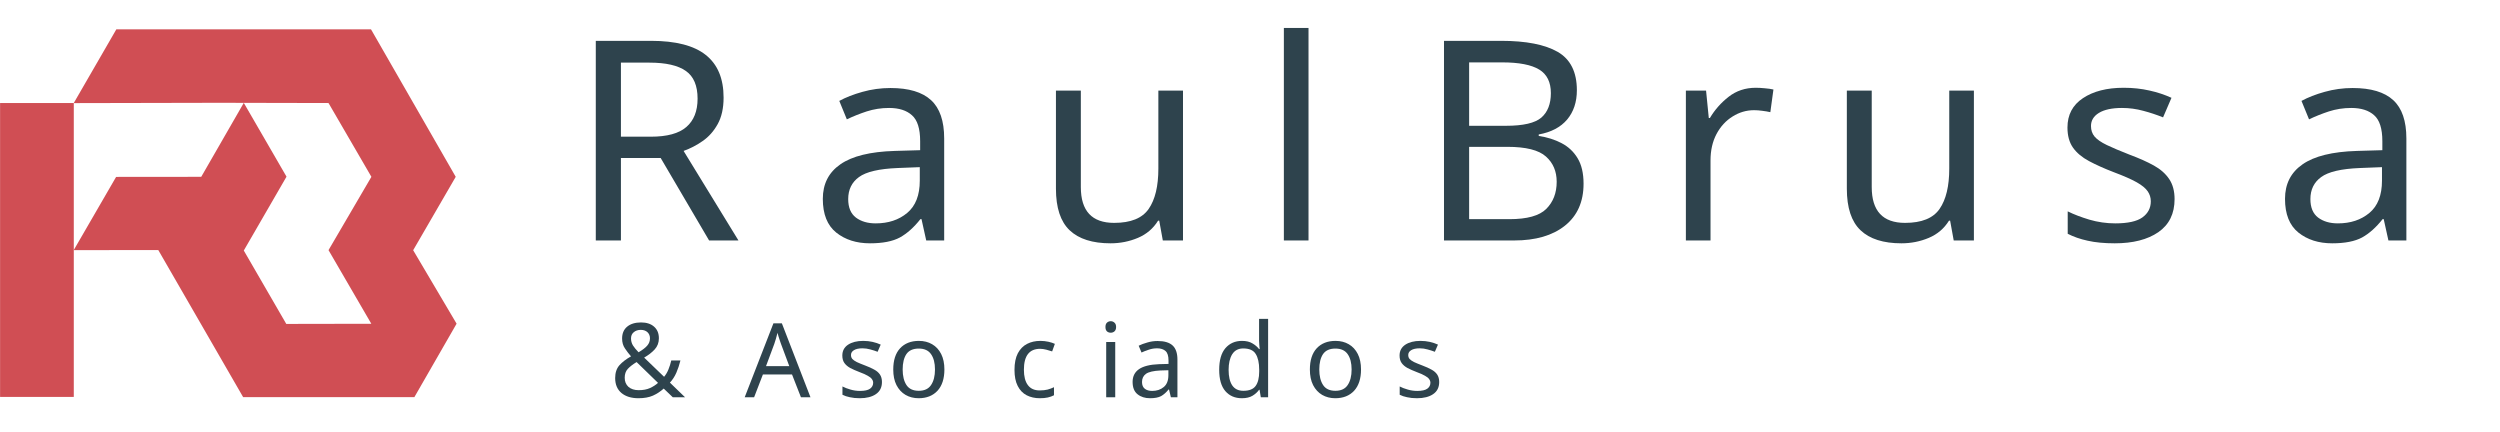
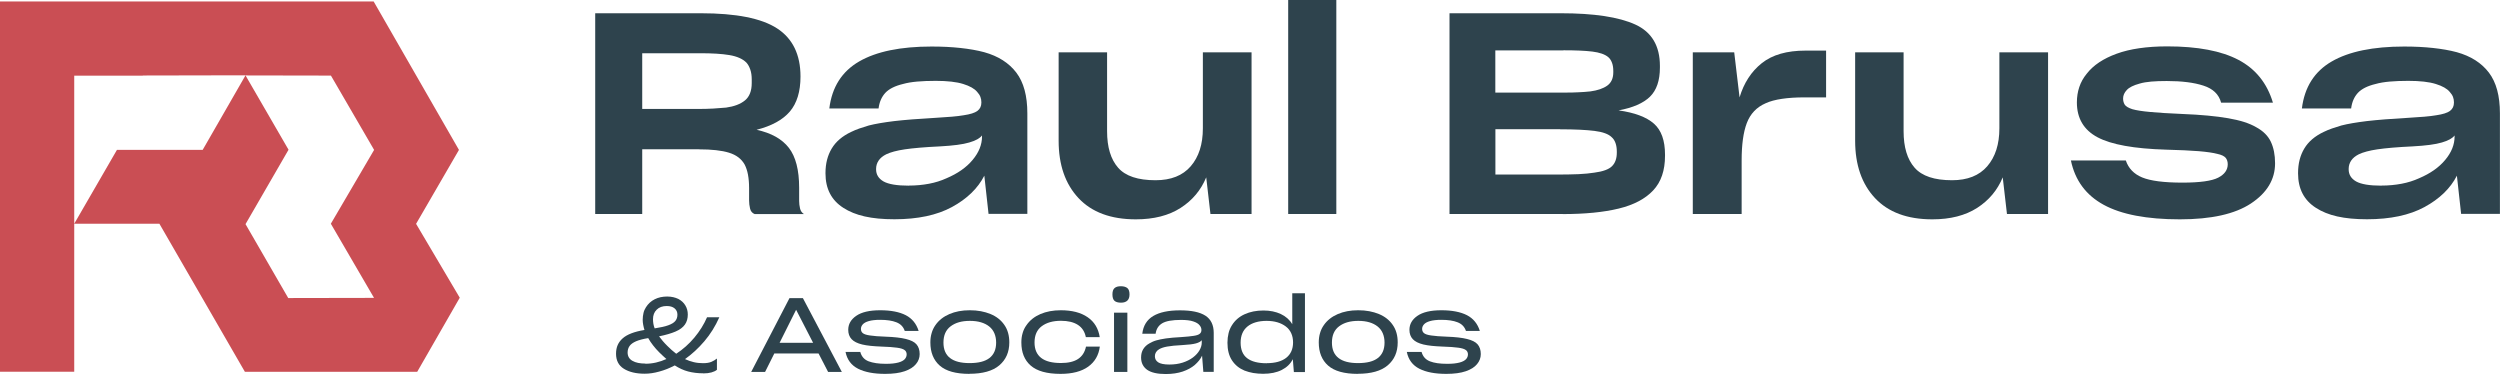
- <svg xmlns="http://www.w3.org/2000/svg" id="Capa_2" data-name="Capa 2" viewBox="0 0 315.43 54.39">
+ <svg xmlns="http://www.w3.org/2000/svg" id="Capa_2" data-name="Capa 2" viewBox="0 0 313.21 46.84">
  <defs>
    <style>
      .cls-1 {
-         letter-spacing: .01em;
+         fill: #2e434d;
+       }
+ 
+       .cls-1, .cls-2 {
+         stroke-width: 0px;
      }

      .cls-2 {
-         font-family: SharpGroteskBook25-Regular, 'Sharp Grotesk Book 25';
-         font-size: 13.01px;
-       }
- 
-       .cls-2, .cls-3 {
-         fill: #2e434d;
-       }
- 
-       .cls-4 {
-         letter-spacing: 0em;
-       }
- 
-       .cls-5 {
-         letter-spacing: 0em;
-       }
- 
-       .cls-6 {
-         letter-spacing: 0em;
-       }
- 
-       .cls-3 {
-         font-family: SharpGroteskMedium25-Regular, 'Sharp Grotesk Medium 25';
-         font-size: 35.28px;
-       }
- 
-       .cls-7 {
-         letter-spacing: 0em;
-       }
- 
-       .cls-8 {
-         letter-spacing: -.01em;
-       }
- 
-       .cls-9 {
-         letter-spacing: 0em;
-       }
- 
-       .cls-10 {
-         letter-spacing: 0em;
-       }
- 
-       .cls-11 {
-         letter-spacing: 0em;
-       }
- 
-       .cls-12 {
-         letter-spacing: .02em;
-       }
- 
-       .cls-13 {
-         letter-spacing: 0em;
-       }
- 
-       .cls-14 {
-         letter-spacing: 0em;
-       }
- 
-       .cls-15 {
-         fill: #d04e54;
-         stroke-width: 0px;
-       }
- 
-       .cls-16 {
-         letter-spacing: 0em;
-       }
- 
-       .cls-17 {
-         letter-spacing: .01em;
-       }
- 
-       .cls-18 {
-         letter-spacing: 0em;
+         fill: #ca4e54;
      }
    </style>
  </defs>
  <g id="Capa_1-2" data-name="Capa 1">
    <g>
-       <polygon class="cls-15" points="52.13 31.57 57.5 22.31 46.81 3.7 14.68 3.7 9.3 13.01 27.61 12.97 41.45 13 46.86 22.31 41.45 31.56 46.85 40.85 36.12 40.87 30.76 31.61 36.15 22.29 30.76 12.98 25.39 22.31 14.65 22.32 9.3 31.56 19.97 31.55 30.68 50.11 52.28 50.11 57.61 40.84 52.13 31.57" />
-       <rect class="cls-15" x="-13.89" y="26.89" width="37.08" height="9.3" transform="translate(36.2 26.89) rotate(90)" />
+       <g>
+         <path class="cls-1" d="M88.12,46.77c-.7,0-1.34-.08-1.91-.23-.57-.15-1.13-.41-1.67-.76-.65.34-1.3.6-1.94.77-.64.18-1.25.27-1.83.27-1.08,0-1.95-.21-2.61-.62-.66-.41-.98-1.04-.98-1.88s.28-1.44.83-1.93,1.46-.84,2.73-1.05c-.07-.23-.12-.44-.16-.66-.04-.21-.06-.42-.06-.62,0-.3.04-.58.1-.85s.17-.5.31-.72c.27-.43.64-.77,1.1-1,.46-.23.98-.34,1.56-.34.27,0,.52.03.75.08.23.05.45.13.64.22.38.2.68.47.88.81.21.34.31.73.31,1.15,0,.24-.03.47-.09.68s-.15.4-.27.57c-.24.35-.63.64-1.16.87s-1.22.43-2.08.61c.14.19.29.38.46.58.17.2.36.4.57.61.19.19.38.37.56.53.18.16.37.32.56.46.84-.55,1.6-1.22,2.27-2.02.67-.8,1.2-1.65,1.59-2.55h1.54c-.5,1.13-1.13,2.13-1.88,3.01-.75.88-1.56,1.62-2.42,2.23.36.17.72.29,1.09.38s.76.13,1.16.13c.43,0,.77-.05,1.04-.16.26-.11.5-.25.71-.42v1.41c-.17.14-.4.25-.69.33-.29.08-.62.12-1,.12ZM80.85,45.57c.45,0,.9-.05,1.34-.15s.88-.25,1.3-.44c-.14-.12-.28-.25-.43-.39-.15-.14-.3-.29-.46-.44-.29-.29-.55-.58-.78-.88-.23-.3-.44-.6-.61-.91-.32.05-.61.11-.87.18-.26.07-.48.14-.66.22-.37.16-.64.36-.8.58-.16.23-.25.5-.25.81,0,.48.2.83.61,1.06.4.23.94.34,1.62.34ZM81.81,39.99c0,.2.02.4.05.59.03.19.09.38.16.56.36-.06.69-.12.97-.18.28-.06.53-.13.74-.21.42-.15.71-.33.88-.54.17-.21.26-.47.26-.79,0-.33-.12-.59-.36-.79-.24-.2-.57-.29-.98-.29-.53,0-.95.15-1.26.46-.31.3-.46.7-.46,1.2Z" />
+         <path class="cls-1" d="M103.75,46.6l-1.2-2.32h-5.54l-1.16,2.32h-1.74l4.8-9.25h1.68l4.88,9.25h-1.72ZM101.87,42.95l-2.13-4.14-2.07,4.14h4.2Z" />
+         <path class="cls-1" d="M110.88,46.84c-1.39,0-2.51-.21-3.37-.64-.85-.43-1.38-1.13-1.58-2.11h1.85c.16.58.5.97,1.05,1.18.54.2,1.25.31,2.13.31.34,0,.64-.01.9-.04.26-.03.49-.07.68-.12.38-.1.65-.25.81-.42.16-.18.24-.38.24-.61,0-.11-.02-.21-.07-.31-.04-.09-.11-.17-.2-.23-.17-.13-.49-.23-.94-.29-.46-.07-1.12-.11-1.98-.14-.5-.02-.94-.05-1.33-.09-.4-.04-.74-.1-1.05-.17-.61-.15-1.05-.37-1.33-.67s-.42-.69-.42-1.17c0-.7.33-1.29,1-1.75.66-.46,1.66-.7,3-.7s2.42.21,3.21.62c.79.41,1.33,1.07,1.61,1.97h-1.74c-.17-.51-.51-.87-1.04-1.08-.53-.21-1.21-.31-2.03-.31-.3,0-.57.01-.81.04-.24.03-.45.06-.63.12-.35.1-.6.24-.75.41-.15.17-.23.36-.23.57,0,.11.02.21.06.3s.1.17.18.23c.16.13.46.23.91.29.45.07,1.09.12,1.95.15.54.02,1.02.05,1.44.1s.79.11,1.1.19c.62.15,1.06.37,1.32.67.26.3.4.71.4,1.22,0,.23-.04.46-.12.67s-.19.41-.35.59c-.3.37-.77.67-1.41.89-.64.22-1.45.33-2.43.33Z" />
+         <path class="cls-1" d="M121.44,46.84c-1.69,0-2.93-.35-3.71-1.04s-1.17-1.66-1.17-2.89c0-.42.05-.82.16-1.18.1-.36.26-.69.47-.99.42-.61,1.01-1.07,1.75-1.39.74-.32,1.59-.48,2.56-.48.49,0,.96.04,1.39.12s.83.2,1.2.35c.75.31,1.33.77,1.74,1.37.42.6.62,1.33.62,2.19,0,1.21-.42,2.16-1.25,2.87s-2.09,1.06-3.76,1.06ZM121.48,45.49c1.11,0,1.94-.21,2.49-.64.55-.43.83-1.07.83-1.93s-.29-1.56-.87-2.02c-.58-.46-1.38-.7-2.42-.7s-1.81.23-2.41.68-.9,1.13-.9,2.04c0,.86.27,1.5.82,1.93.55.43,1.36.64,2.45.64Z" />
+         <path class="cls-1" d="M137.79,43.43c-.14,1.08-.63,1.91-1.46,2.51-.84.6-1.99.9-3.46.9-1.71,0-2.95-.35-3.74-1.04s-1.17-1.66-1.17-2.89c0-.42.05-.82.16-1.18.1-.36.26-.69.48-.99.42-.61,1-1.07,1.74-1.39s1.6-.48,2.56-.48c1.4,0,2.52.29,3.36.87.85.58,1.35,1.42,1.52,2.5h-1.74c-.14-.69-.47-1.2-1-1.54s-1.24-.51-2.12-.51c-1.01,0-1.81.23-2.41.68s-.9,1.13-.9,2.04c0,.86.28,1.5.83,1.93.55.43,1.38.64,2.48.64.92,0,1.64-.17,2.15-.51.51-.34.84-.85.99-1.55h1.73Z" />
+         <path class="cls-1" d="M140.45,37.92c-.38,0-.66-.08-.83-.24-.17-.16-.25-.43-.25-.8s.09-.64.27-.79c.18-.16.45-.23.79-.23s.62.08.81.23c.18.16.27.42.27.79,0,.35-.09.61-.27.78-.18.17-.44.26-.8.26ZM141.24,46.6h-1.67v-7.43h1.67v7.43Z" />
+         <path class="cls-1" d="M150.76,46.6l-.16-2.04c-.1.22-.23.42-.38.61-.15.19-.33.37-.53.55-.41.35-.91.62-1.52.83-.6.2-1.31.31-2.12.31-1.05,0-1.83-.18-2.33-.53-.5-.36-.76-.87-.76-1.54h0c0-.41.09-.76.27-1.05.18-.29.44-.54.79-.73.12-.07.25-.13.39-.2s.29-.11.44-.16c.31-.09.72-.18,1.22-.25s1.15-.13,1.94-.17c.32-.02.61-.04.86-.07.25-.03.47-.05.65-.08.36-.05.62-.13.77-.25.15-.11.23-.27.23-.48h0c0-.12-.02-.22-.06-.32s-.1-.2-.18-.29c-.15-.19-.41-.35-.78-.47-.37-.13-.89-.19-1.54-.19-1.09,0-1.88.14-2.35.42s-.75.72-.83,1.31h-1.67c.12-1.01.58-1.75,1.37-2.22.79-.47,1.91-.71,3.35-.71s2.49.22,3.19.67c.69.45,1.04,1.17,1.04,2.15v4.89h-1.33ZM146.5,45.67c.62,0,1.17-.08,1.67-.24.5-.16.93-.38,1.28-.64.36-.27.63-.57.82-.89.19-.33.29-.65.29-.97v-.31c-.12.16-.36.3-.72.4s-.92.17-1.67.21c-.85.04-1.5.11-1.95.19-.45.08-.78.2-1.01.34-.17.1-.3.23-.39.38s-.13.31-.13.49h0c0,.33.14.58.41.76s.74.28,1.4.28Z" />
+         <path class="cls-1" d="M162.1,46.6l-.13-1.6c-.29.58-.76,1.03-1.39,1.35s-1.41.48-2.34.48c-.43,0-.84-.04-1.23-.1-.39-.07-.75-.17-1.09-.3-.67-.28-1.19-.7-1.57-1.28-.38-.57-.57-1.31-.57-2.21,0-.43.05-.83.14-1.2s.23-.69.42-.99c.38-.61.91-1.07,1.59-1.38.68-.31,1.46-.47,2.36-.47.82,0,1.55.15,2.17.44.62.29,1.11.72,1.44,1.28v-3.88h1.59v9.87h-1.39ZM158.69,45.5c1.06,0,1.87-.22,2.45-.67.57-.45.86-1.09.86-1.93s-.3-1.54-.91-2-1.41-.7-2.41-.7-1.83.24-2.4.71-.85,1.15-.85,2.02.27,1.53.82,1.95c.55.42,1.36.63,2.45.63Z" />
+         <path class="cls-1" d="M170.1,46.84c-1.69,0-2.93-.35-3.71-1.04-.78-.69-1.17-1.66-1.17-2.89,0-.42.05-.82.16-1.18.1-.36.26-.69.47-.99.42-.61,1.01-1.07,1.75-1.39s1.59-.48,2.56-.48c.5,0,.96.04,1.39.12.43.08.83.2,1.2.35.75.31,1.33.77,1.74,1.37.42.6.62,1.33.62,2.19,0,1.21-.42,2.16-1.25,2.87s-2.09,1.06-3.76,1.06ZM170.14,45.49c1.11,0,1.94-.21,2.49-.64.55-.43.83-1.07.83-1.93s-.29-1.56-.87-2.02c-.58-.46-1.38-.7-2.41-.7s-1.81.23-2.41.68-.9,1.13-.9,2.04c0,.86.27,1.5.82,1.93.55.43,1.36.64,2.45.64Z" />
+         <path class="cls-1" d="M181.19,46.84c-1.39,0-2.51-.21-3.36-.64-.85-.43-1.38-1.13-1.58-2.11h1.85c.16.58.51.97,1.05,1.18s1.25.31,2.13.31c.34,0,.64-.01.9-.04.26-.03.49-.07.68-.12.38-.1.65-.25.81-.42s.24-.38.24-.61c0-.11-.02-.21-.07-.31-.04-.09-.11-.17-.2-.23-.17-.13-.49-.23-.94-.29-.46-.07-1.12-.11-1.99-.14-.49-.02-.94-.05-1.33-.09-.39-.04-.74-.1-1.05-.17-.61-.15-1.05-.37-1.33-.67-.28-.3-.42-.69-.42-1.17,0-.7.33-1.29,1-1.75.66-.46,1.66-.7,3-.7s2.41.21,3.21.62c.79.41,1.33,1.07,1.61,1.97h-1.74c-.17-.51-.51-.87-1.04-1.08-.53-.21-1.21-.31-2.03-.31-.3,0-.58.01-.81.04-.24.03-.45.06-.63.12-.35.1-.6.24-.75.41-.15.17-.23.36-.23.57,0,.11.02.21.06.3s.1.17.18.23c.16.13.46.23.9.29.45.07,1.1.12,1.95.15.54.02,1.02.05,1.44.1s.79.11,1.1.19c.62.15,1.06.37,1.32.67.26.3.4.71.4,1.22,0,.23-.04.46-.12.67s-.2.41-.35.59c-.3.37-.77.67-1.41.89-.64.22-1.45.33-2.43.33Z" />
+       </g>
+       <g>
+         <path class="cls-1" d="M87.55,18.7h-7.09v8.11h-5.89V1.66h13.23c4.42,0,7.61.63,9.56,1.9,1.95,1.27,2.93,3.28,2.93,6.03,0,1.88-.45,3.35-1.34,4.39-.89,1.04-2.28,1.8-4.16,2.28,1.83.4,3.18,1.15,4.04,2.26s1.29,2.77,1.29,5.01v1.66c0,.31.04.61.11.92.07.31.23.54.49.71h-6.17c-.31-.12-.5-.35-.58-.69-.08-.34-.12-.68-.12-1.01v-1.55c0-.64-.05-1.2-.14-1.69-.09-.49-.24-.92-.42-1.27-.4-.71-1.05-1.2-1.96-1.48-.91-.28-2.16-.42-3.76-.42ZM87.73,6.67h-7.27v6.98h7.06c.66,0,1.28-.02,1.85-.05s1.11-.08,1.6-.12c1.01-.14,1.8-.44,2.36-.9s.85-1.18.85-2.17v-.46c0-.47-.06-.88-.18-1.23-.12-.35-.28-.65-.49-.88-.47-.47-1.18-.78-2.13-.94s-2.17-.23-3.65-.23Z" />
+         <path class="cls-1" d="M123.85,26.81l-.53-4.8c-.82,1.6-2.18,2.91-4.06,3.93s-4.28,1.53-7.2,1.53-4.91-.47-6.4-1.43c-1.49-.95-2.24-2.39-2.24-4.32v-.04c0-1.18.26-2.2.78-3.07.52-.87,1.33-1.56,2.43-2.08.33-.16.68-.31,1.06-.44.38-.13.76-.25,1.16-.37.82-.21,1.89-.39,3.19-.55,1.31-.15,3.04-.29,5.2-.41.75-.05,1.42-.09,2.01-.14s1.08-.11,1.48-.18c.82-.12,1.4-.3,1.73-.55.33-.25.49-.59.49-1.04v-.04c0-.24-.04-.46-.12-.67-.08-.21-.22-.42-.41-.63-.33-.4-.91-.73-1.75-.99-.83-.26-1.98-.39-3.44-.39-.87,0-1.65.03-2.33.09s-1.27.16-1.76.3c-1.01.24-1.75.61-2.22,1.11-.47.51-.75,1.16-.85,1.96h-6.17c.33-2.68,1.58-4.64,3.74-5.89,2.16-1.25,5.19-1.87,9.07-1.87,1.32,0,2.52.06,3.62.18,1.09.12,2.09.29,2.98.53,1.76.49,3.1,1.35,4.02,2.56.92,1.21,1.38,2.91,1.38,5.1v12.59h-4.87ZM113.87,23.25c.89,0,1.73-.08,2.52-.23.79-.15,1.52-.38,2.2-.69,1.39-.59,2.48-1.35,3.26-2.29.79-.94,1.18-1.92,1.18-2.93v-.14c-.26.35-.79.65-1.59.88-.8.24-2.02.4-3.67.49-1.93.09-3.4.22-4.41.37s-1.79.36-2.33.62c-.42.21-.74.47-.95.78-.21.31-.32.66-.32,1.06v.04c0,.66.31,1.16.93,1.52.62.35,1.68.53,3.16.53Z" />
+         <path class="cls-1" d="M151.65,26.81l-.53-4.59c-.66,1.6-1.73,2.88-3.21,3.83-1.48.95-3.35,1.43-5.61,1.43-3.13,0-5.52-.89-7.18-2.66s-2.49-4.17-2.49-7.18V6.56h6.07v9.88c0,2,.46,3.52,1.38,4.57.92,1.05,2.48,1.57,4.69,1.57,1.93,0,3.4-.58,4.41-1.75s1.52-2.75,1.52-4.75V6.56h6.1v20.25h-5.15Z" />
+         <path class="cls-1" d="M167.42,26.81h-6.03V0h6.03v26.81Z" />
+         <path class="cls-1" d="M195.78,26.81h-14.18V1.66h13.94c4.16,0,7.27.47,9.33,1.41,2.06.94,3.09,2.67,3.09,5.19v.21c0,1.62-.42,2.84-1.25,3.65-.83.81-2.15,1.38-3.93,1.71,2.02.28,3.5.84,4.43,1.66.93.82,1.39,2.12,1.39,3.88v.14c0,.92-.12,1.74-.37,2.47-.25.73-.62,1.35-1.11,1.87-.99,1.06-2.43,1.82-4.32,2.28-1.89.46-4.23.69-7,.69ZM195.88,6.31h-8.54v5.29h8.75c.61,0,1.18-.01,1.69-.04.52-.02,1.01-.06,1.48-.11.89-.12,1.59-.36,2.1-.72.51-.37.76-.92.76-1.68v-.14c0-.4-.05-.75-.16-1.04-.11-.29-.26-.54-.48-.72-.42-.35-1.09-.58-1.99-.69-.91-.11-2.11-.16-3.62-.16ZM195.46,16.19h-8.11v5.68h7.69c1.04,0,1.94-.02,2.72-.05.78-.04,1.43-.1,1.98-.19,1.08-.14,1.82-.41,2.22-.81.4-.4.6-.96.6-1.69v-.14c0-.4-.05-.75-.16-1.06-.11-.31-.26-.55-.48-.74-.4-.4-1.12-.66-2.15-.79-1.04-.13-2.47-.2-4.3-.2Z" />
+         <path class="cls-1" d="M218.18,26.81h-6.1V6.56h5.19l.67,5.64c.54-1.81,1.47-3.24,2.79-4.29s3.14-1.57,5.47-1.57h2.58v5.86h-2.72c-1.06,0-1.99.06-2.8.18-.81.12-1.5.3-2.06.56-1.13.49-1.91,1.32-2.35,2.47s-.65,2.72-.65,4.69v6.7Z" />
+         <path class="cls-1" d="M251.44,26.81l-.53-4.59c-.66,1.6-1.73,2.88-3.21,3.83-1.48.95-3.35,1.43-5.61,1.43-3.13,0-5.52-.89-7.18-2.66s-2.49-4.17-2.49-7.18V6.56h6.07v9.88c0,2,.46,3.52,1.38,4.57.92,1.05,2.48,1.57,4.69,1.57,1.93,0,3.4-.58,4.41-1.75s1.52-2.75,1.52-4.75V6.56h6.1v20.25h-5.15Z" />
+         <path class="cls-1" d="M273.1,27.48c-4.14,0-7.32-.61-9.54-1.82s-3.59-3.06-4.11-5.56h6.88c.33.99,1.01,1.7,2.05,2.13s2.72.65,5.04.65c2.19,0,3.68-.21,4.48-.62.8-.41,1.2-.97,1.2-1.68,0-.33-.09-.6-.26-.81-.18-.21-.52-.38-1.04-.49-.52-.14-1.29-.25-2.33-.34-1.03-.08-2.4-.15-4.09-.19-4-.12-6.86-.63-8.59-1.55-1.73-.92-2.59-2.38-2.59-4.37,0-.68.1-1.32.3-1.92.2-.6.51-1.16.94-1.68.82-1.06,2.07-1.89,3.74-2.5s3.79-.92,6.35-.92c3.79,0,6.76.56,8.91,1.69,2.15,1.13,3.59,2.92,4.32,5.36h-6.49c-.28-1.04-1.02-1.75-2.21-2.13-1.19-.39-2.72-.58-4.6-.58-.73,0-1.38.02-1.94.07s-1.05.13-1.45.25c-.78.21-1.32.48-1.62.81-.31.33-.46.68-.46,1.06,0,.3.07.56.21.78.14.21.46.4.95.56.49.14,1.24.26,2.24.35,1,.09,2.35.18,4.04.25,2.3.09,4.21.27,5.71.53,1.51.26,2.68.63,3.53,1.13.87.47,1.48,1.08,1.83,1.82.35.74.53,1.64.53,2.7,0,2.02-1.01,3.7-3.02,5.03-2.01,1.33-4.98,1.99-8.91,1.99Z" />
+         <path class="cls-1" d="M308.34,26.81l-.53-4.8c-.82,1.6-2.18,2.91-4.06,3.93s-4.28,1.53-7.2,1.53-4.91-.47-6.4-1.43c-1.49-.95-2.24-2.39-2.24-4.32v-.04c0-1.18.26-2.2.78-3.07.52-.87,1.33-1.56,2.43-2.08.33-.16.68-.31,1.06-.44.38-.13.76-.25,1.16-.37.82-.21,1.89-.39,3.19-.55,1.31-.15,3.04-.29,5.2-.41.75-.05,1.42-.09,2.01-.14s1.08-.11,1.48-.18c.82-.12,1.4-.3,1.73-.55.33-.25.49-.59.49-1.04v-.04c0-.24-.04-.46-.12-.67-.08-.21-.22-.42-.41-.63-.33-.4-.91-.73-1.75-.99-.83-.26-1.98-.39-3.44-.39-.87,0-1.65.03-2.33.09s-1.27.16-1.76.3c-1.01.24-1.75.61-2.22,1.11-.47.51-.75,1.16-.85,1.96h-6.17c.33-2.68,1.58-4.64,3.74-5.89,2.16-1.25,5.19-1.87,9.07-1.87,1.32,0,2.52.06,3.62.18,1.09.12,2.09.29,2.98.53,1.76.49,3.1,1.35,4.02,2.56.92,1.21,1.38,2.91,1.38,5.1v12.59h-4.87ZM298.36,23.25c.89,0,1.73-.08,2.52-.23.79-.15,1.52-.38,2.2-.69,1.39-.59,2.48-1.35,3.26-2.29.79-.94,1.18-1.92,1.18-2.93v-.14c-.26.35-.79.65-1.59.88-.8.24-2.02.4-3.67.49-1.93.09-3.4.22-4.41.37s-1.79.36-2.33.62c-.42.21-.74.47-.95.78-.21.31-.32.66-.32,1.06v.04c0,.66.31,1.16.93,1.52.62.35,1.68.53,3.16.53Z" />
+       </g>
+       <path class="cls-2" d="M52.13,28.04l5.37-9.26L46.81.18h-28.92s-17.89,0-17.89,0v46.39h9.3V9.48h0s0,0,0,0h0s.31,0,.31,0h8.28v-.02l9.72-.02h3.15s-5.37,9.34-5.37,9.34h-10.74s-5.35,9.25-5.35,9.25h10.67s10.71,18.55,10.71,18.55h21.59s5.33-9.28,5.33-9.28l-5.48-9.27ZM46.85,37.32l-10.74.02-5.35-9.26,5.39-9.32-5.39-9.31,10.7.02,5.41,9.31-5.42,9.25,5.41,9.29Z" />
    </g>
-     <text class="cls-2" transform="translate(76.93 50.12)">
-       <tspan x="0" y="0">&amp; </tspan>
-       <tspan class="cls-14" x="17.03" y="0">A</tspan>
-       <tspan class="cls-17" x="28.69" y="0">so</tspan>
-       <tspan class="cls-5" x="50.35" y="0">c</tspan>
-       <tspan class="cls-10" x="61.53" y="0">i</tspan>
-       <tspan class="cls-7" x="65.38" y="0">a</tspan>
-       <tspan class="cls-9" x="76.18" y="0">d</tspan>
-       <tspan class="cls-1" x="87.62" y="0">o</tspan>
-       <tspan class="cls-13" x="99" y="0">s</tspan>
-     </text>
-     <text class="cls-3" transform="translate(71.75 30.34)">
-       <tspan class="cls-6" x="0" y="0">R</tspan>
-       <tspan class="cls-8" x="30.44" y="0">a</tspan>
-       <tspan class="cls-16" x="58.7" y="0">u</tspan>
-       <tspan x="87.24" y="0">l </tspan>
-       <tspan class="cls-4" x="107.02" y="0">B</tspan>
-       <tspan class="cls-18" x="137.96" y="0">r</tspan>
-       <tspan class="cls-11" x="158.49" y="0">u</tspan>
-       <tspan class="cls-12" x="187.31" y="0">s</tspan>
-       <tspan x="214.93" y="0">a</tspan>
-     </text>
  </g>
</svg>
